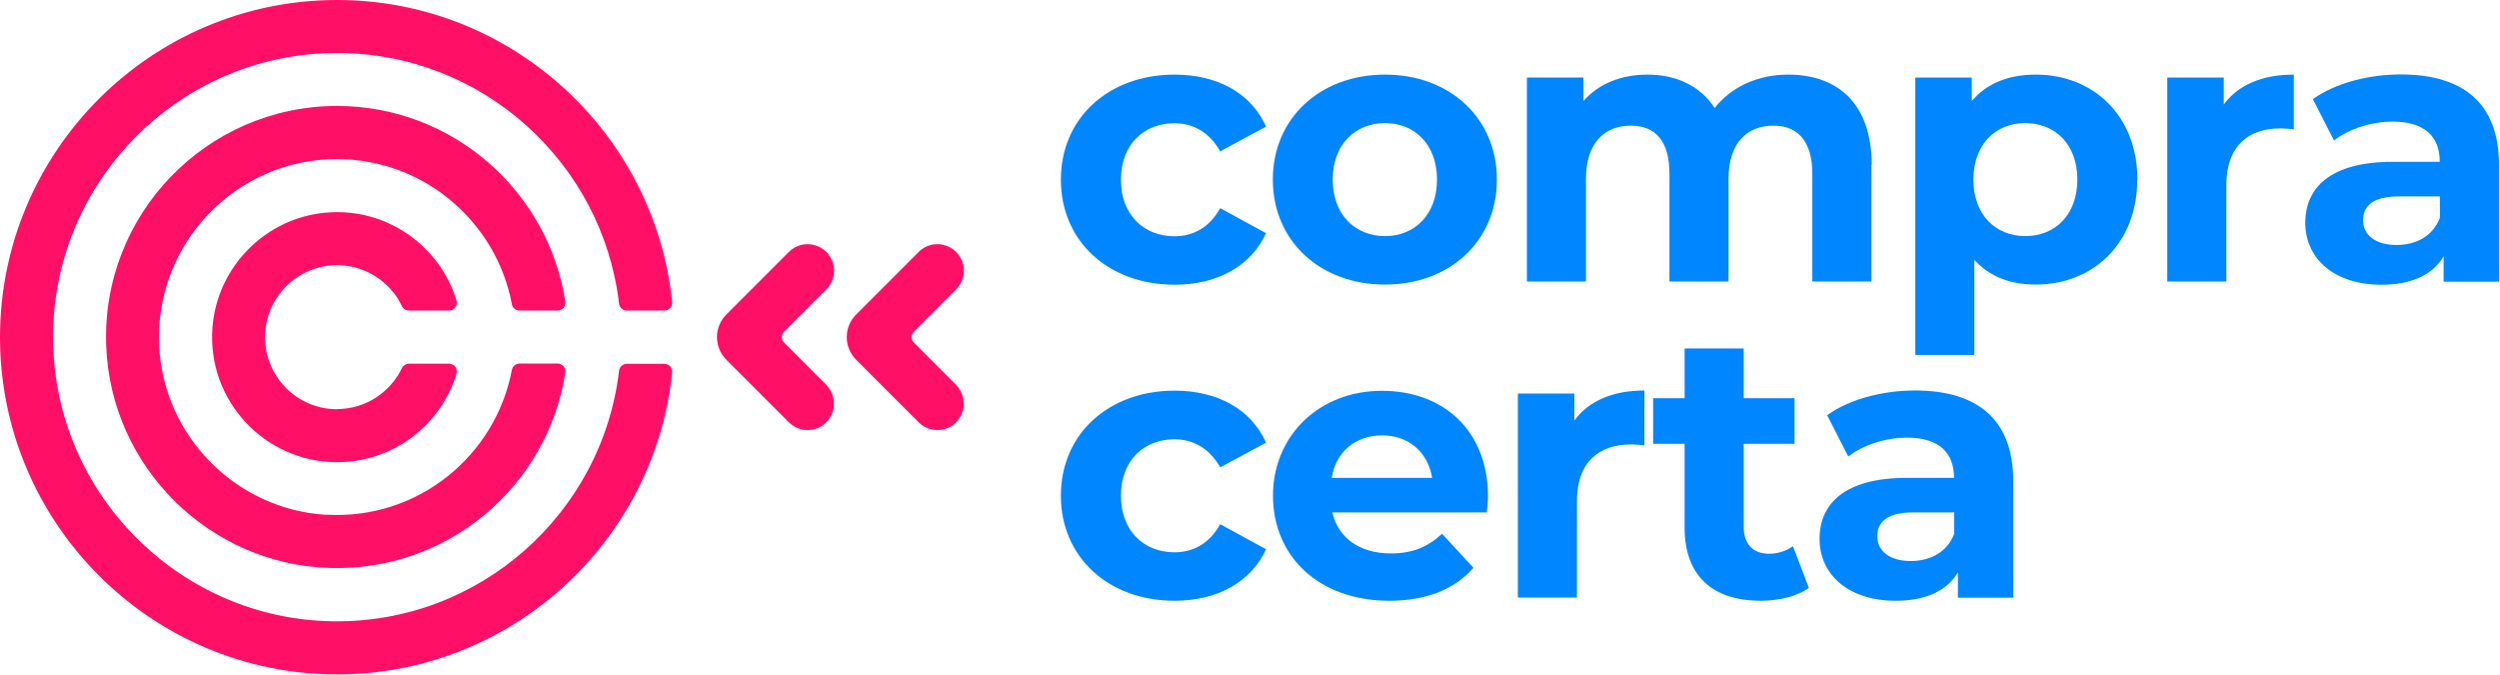
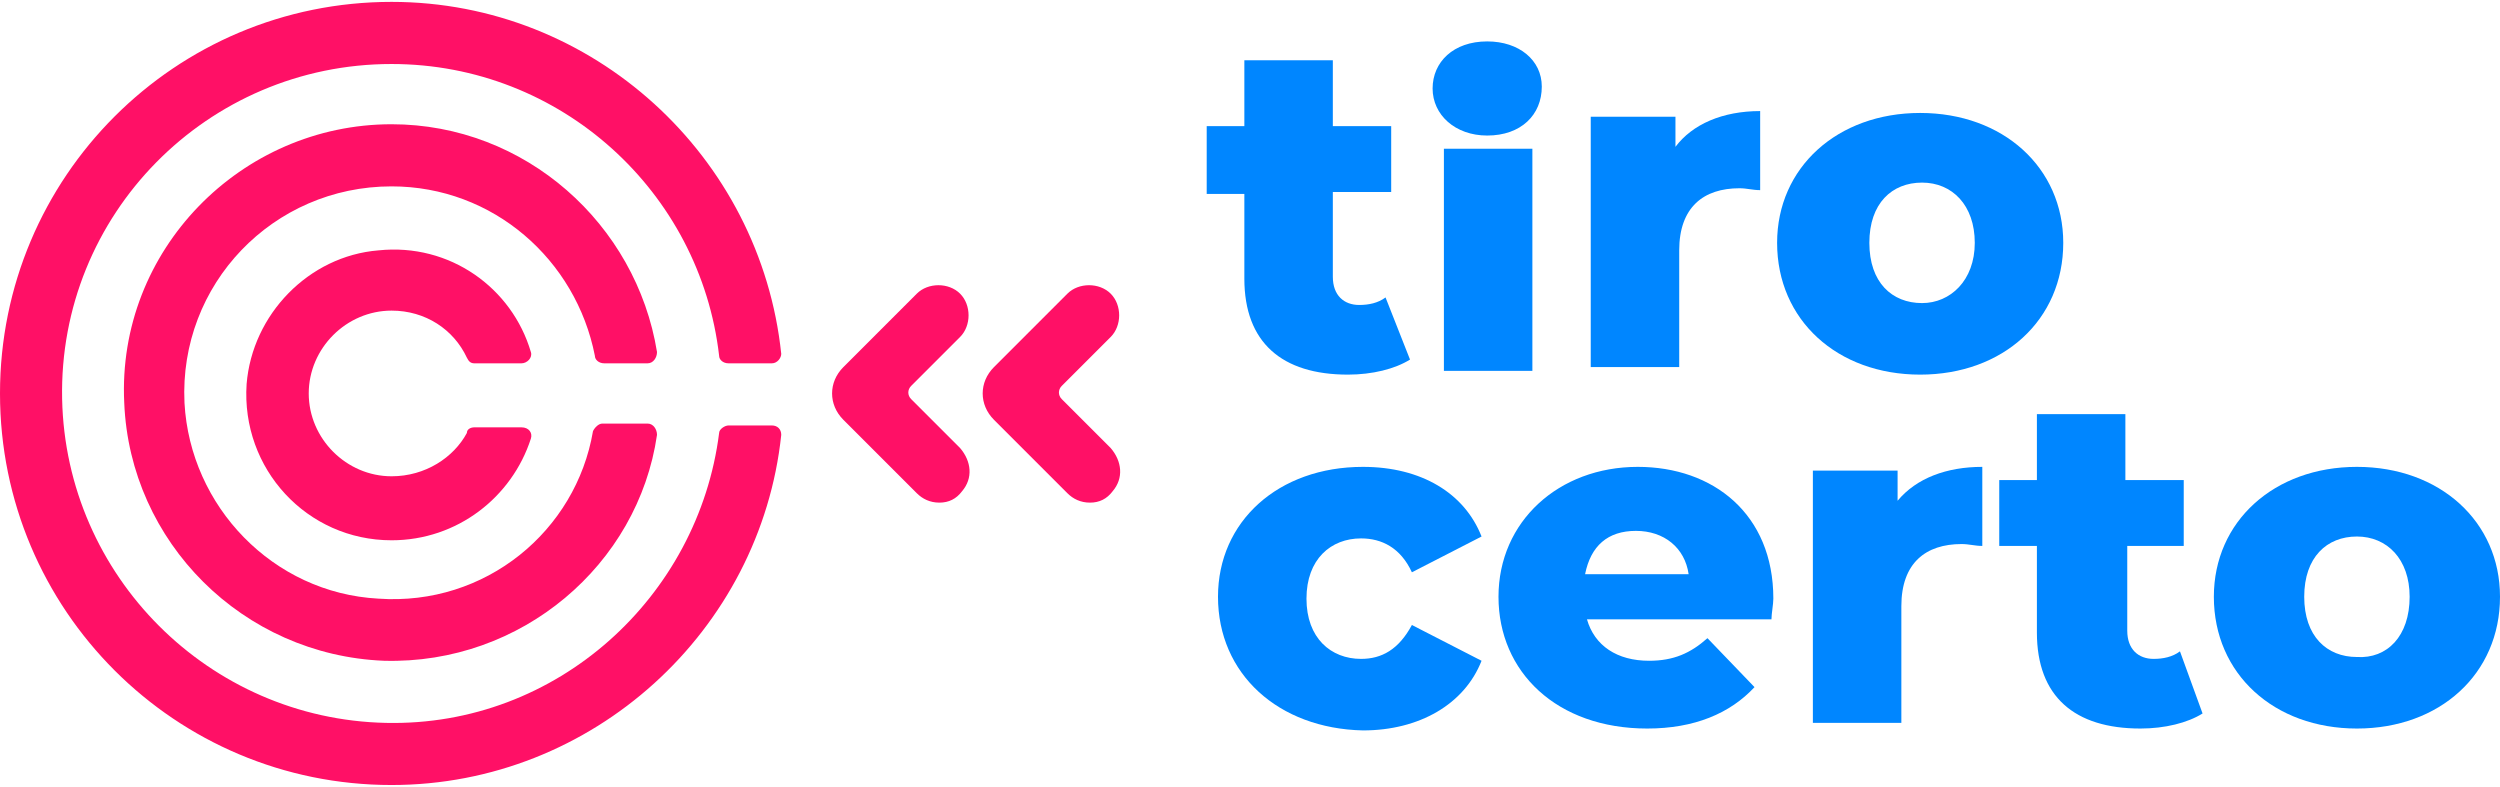
- <svg xmlns="http://www.w3.org/2000/svg" id="uuid-1095f2de-dea5-49f1-a7d4-5c161feb073d" viewBox="0 0 154.81 41.75">
-   <defs>
-     <style>.uuid-2865ae29-2c73-4cee-a5b5-7c873ca429bd{fill:#0086ff;}.uuid-23b49517-0c13-44c8-a491-539df90bbeba{fill:#ff1066;}</style>
-   </defs>
+ <svg xmlns="http://www.w3.org/2000/svg" version="1.1" id="uuid-1095f2de-dea5-49f1-a7d4-5c161feb073d" x="0px" y="0px" viewBox="0 0 132.8 41.8" style="enable-background:new 0 0 132.8 41.8;" xml:space="preserve">
+   <style type="text/css">
+ 	.st0{fill:#FF1066;}
+ 	.st1{fill:#0086FF;}
+ </style>
  <g>
-     <path class="uuid-23b49517-0c13-44c8-a491-539df90bbeba" d="m20.55,38.47c-9.44-.17-17.12-7.88-17.26-17.32C3.14,11.32,11.09,3.28,20.88,3.28c9,0,16.45,6.8,17.47,15.53.03.24.24.42.48.42h2.33c.29,0,.51-.25.48-.54C40.55,8.21,31.65,0,20.88,0,9.37,0,0,9.37,0,20.88s9.37,20.88,20.88,20.88c10.78,0,19.67-8.21,20.76-18.69.03-.29-.19-.54-.48-.54h-2.33c-.24,0-.45.18-.48.42-1.04,8.84-8.65,15.69-17.8,15.52Z" />
-     <path class="uuid-23b49517-0c13-44c8-a491-539df90bbeba" d="m20.22,31.88c-5.59-.33-10.09-4.87-10.36-10.46-.3-6.32,4.75-11.57,11.01-11.57,5.38,0,9.88,3.88,10.84,8.99.04.23.24.39.48.39h2.35c.3,0,.53-.27.48-.56-1.06-6.85-7-12.11-14.14-12.11-8.08,0-14.62,6.73-14.3,14.88.29,7.47,6.37,13.5,13.84,13.73,7.35.23,13.52-5.1,14.6-12.1.05-.29-.18-.56-.48-.56h-2.35c-.23,0-.43.16-.48.39-1,5.32-5.82,9.3-11.49,8.97Z" />
-     <path class="uuid-23b49517-0c13-44c8-a491-539df90bbeba" d="m20.88,25.34c-2.46,0-4.46-2-4.46-4.46s2-4.46,4.46-4.46c1.77,0,3.31,1.04,4.02,2.54.08.17.25.27.44.27h2.48c.33,0,.56-.32.46-.63-1.04-3.38-4.34-5.78-8.12-5.43-3.74.34-6.72,3.38-7,7.12-.34,4.53,3.26,8.33,7.72,8.33,3.48,0,6.43-2.3,7.4-5.47.1-.31-.13-.63-.46-.63h-2.48c-.19,0-.36.11-.44.27-.72,1.5-2.25,2.54-4.02,2.54Z" />
-     <path class="uuid-23b49517-0c13-44c8-a491-539df90bbeba" d="m48.57,21.21c-.18-.18-.18-.48,0-.67l2.62-2.62c.64-.64.64-1.68,0-2.32-.64-.64-1.68-.64-2.32,0l-3.87,3.87c-.78.78-.78,2.03,0,2.81l3.87,3.87c.32.32.74.48,1.16.48.46,0,.92-.19,1.24-.57.57-.66.5-1.66-.12-2.27l-2.58-2.58Z" />
-     <path class="uuid-23b49517-0c13-44c8-a491-539df90bbeba" d="m56.61,21.21c-.18-.18-.18-.48,0-.67l2.62-2.62c.64-.64.64-1.68,0-2.32-.64-.64-1.68-.64-2.32,0l-3.87,3.87c-.78.78-.78,2.03,0,2.81l3.87,3.87c.32.32.74.48,1.16.48.46,0,.92-.19,1.24-.57.57-.66.5-1.66-.12-2.27l-2.58-2.58Z" />
+     <g>
+       <g>
+         <path class="st0" d="M20.5,38.4c-9.4-0.2-17-7.8-17.2-17.2C3.1,11.4,11,3.4,20.8,3.4c9,0,16.4,6.8,17.4,15.5     c0,0.2,0.2,0.4,0.5,0.4H41c0.3,0,0.5-0.3,0.5-0.5C40.4,8.3,31.5,0.1,20.8,0.1C9.3,0.1,0,9.4,0,20.9c0,11.5,9.3,20.8,20.8,20.8     c10.7,0,19.6-8.2,20.7-18.6c0-0.3-0.2-0.5-0.5-0.5h-2.3c-0.2,0-0.5,0.2-0.5,0.4C37.1,31.7,29.6,38.6,20.5,38.4z" />
+       </g>
+       <g>
+         <path class="st0" d="M20.1,31.8c-5.6-0.3-10-4.9-10.3-10.4c-0.3-6.3,4.7-11.5,11-11.5c5.4,0,9.8,3.9,10.8,9     c0,0.2,0.2,0.4,0.5,0.4h2.3c0.3,0,0.5-0.3,0.5-0.6c-1.1-6.8-7-12.1-14.1-12.1c-8,0-14.6,6.7-14.2,14.8     c0.3,7.4,6.3,13.4,13.8,13.7c7.3,0.2,13.5-5.1,14.5-12c0-0.3-0.2-0.6-0.5-0.6H32c-0.2,0-0.4,0.2-0.5,0.4     C30.6,28.2,25.8,32.2,20.1,31.8z" />
+       </g>
+       <g>
+         <path class="st0" d="M20.8,25.3c-2.4,0-4.4-2-4.4-4.4s2-4.4,4.4-4.4c1.8,0,3.3,1,4,2.5c0.1,0.2,0.2,0.3,0.4,0.3h2.5     c0.3,0,0.6-0.3,0.5-0.6c-1-3.4-4.3-5.8-8.1-5.4c-3.7,0.3-6.7,3.4-7,7.1c-0.3,4.5,3.2,8.3,7.7,8.3c3.5,0,6.4-2.3,7.4-5.4     c0.1-0.3-0.1-0.6-0.5-0.6h-2.5c-0.2,0-0.4,0.1-0.4,0.3C24.1,24.3,22.6,25.3,20.8,25.3z" />
+       </g>
+       <path class="st0" d="M48.4,21.2c-0.2-0.2-0.2-0.5,0-0.7l2.6-2.6c0.6-0.6,0.6-1.7,0-2.3c-0.6-0.6-1.7-0.6-2.3,0l-3.9,3.9    c-0.8,0.8-0.8,2,0,2.8l3.9,3.9c0.3,0.3,0.7,0.5,1.2,0.5c0.5,0,0.9-0.2,1.2-0.6c0.6-0.7,0.5-1.6-0.1-2.3L48.4,21.2z" />
+       <path class="st0" d="M56.4,21.2c-0.2-0.2-0.2-0.5,0-0.7l2.6-2.6c0.6-0.6,0.6-1.7,0-2.3c-0.6-0.6-1.7-0.6-2.3,0l-3.9,3.9    c-0.8,0.8-0.8,2,0,2.8l3.9,3.9c0.3,0.3,0.7,0.5,1.2,0.5c0.5,0,0.9-0.2,1.2-0.6c0.6-0.7,0.5-1.6-0.1-2.3L56.4,21.2z" />
+     </g>
  </g>
  <g>
-     <path class="uuid-2865ae29-2c73-4cee-a5b5-7c873ca429bd" d="m65.72,11.12c0-3.8,2.94-6.5,7.05-6.5,2.65,0,4.74,1.15,5.66,3.22l-2.84,1.53c-.68-1.2-1.69-1.74-2.84-1.74-1.86,0-3.31,1.29-3.31,3.5s1.46,3.5,3.31,3.5c1.15,0,2.16-.52,2.84-1.74l2.84,1.55c-.92,2.02-3.01,3.19-5.66,3.19-4.11,0-7.05-2.7-7.05-6.5Z" />
-     <path class="uuid-2865ae29-2c73-4cee-a5b5-7c873ca429bd" d="m78.85,11.12c0-3.8,2.93-6.5,6.95-6.5s6.93,2.7,6.93,6.5-2.91,6.5-6.93,6.5-6.95-2.7-6.95-6.5Zm10.17,0c0-2.18-1.39-3.5-3.22-3.5s-3.24,1.31-3.24,3.5,1.41,3.5,3.24,3.5,3.22-1.32,3.22-3.5Z" />
-     <path class="uuid-2865ae29-2c73-4cee-a5b5-7c873ca429bd" d="m115.93,10.2v7.23h-3.66v-6.67c0-2.04-.92-2.98-2.4-2.98-1.64,0-2.79,1.06-2.79,3.31v6.34h-3.66v-6.67c0-2.04-.87-2.98-2.4-2.98-1.62,0-2.77,1.06-2.77,3.31v6.34h-3.66V4.8h3.5v1.46c.94-1.08,2.35-1.64,3.97-1.64,1.76,0,3.26.68,4.16,2.07,1.01-1.29,2.65-2.07,4.56-2.07,3.01,0,5.17,1.74,5.17,5.59Z" />
-     <path class="uuid-2865ae29-2c73-4cee-a5b5-7c873ca429bd" d="m132.4,11.12c0,3.97-2.75,6.5-6.29,6.5-1.57,0-2.86-.49-3.8-1.53v5.89h-3.66V4.8h3.5v1.46c.92-1.1,2.28-1.64,3.97-1.64,3.55,0,6.29,2.54,6.29,6.5Zm-3.71,0c0-2.18-1.38-3.5-3.22-3.5s-3.22,1.31-3.22,3.5,1.38,3.5,3.22,3.5,3.22-1.32,3.22-3.5Z" />
-     <path class="uuid-2865ae29-2c73-4cee-a5b5-7c873ca429bd" d="m142.1,4.62v3.38c-.31-.02-.54-.05-.82-.05-2.02,0-3.36,1.1-3.36,3.52v5.96h-3.66V4.8h3.5v1.67c.89-1.22,2.4-1.85,4.34-1.85Z" />
-     <path class="uuid-2865ae29-2c73-4cee-a5b5-7c873ca429bd" d="m154.81,10.23v7.21h-3.43v-1.57c-.68,1.15-2,1.76-3.85,1.76-2.96,0-4.72-1.64-4.72-3.83s1.57-3.78,5.42-3.78h2.91c0-1.57-.94-2.49-2.91-2.49-1.34,0-2.72.45-3.64,1.17l-1.31-2.56c1.38-.99,3.43-1.53,5.45-1.53,3.85,0,6.08,1.78,6.08,5.61Zm-3.66,3.22v-1.29h-2.51c-1.71,0-2.25.63-2.25,1.48,0,.92.77,1.53,2.07,1.53,1.22,0,2.28-.56,2.7-1.71Z" />
-     <path class="uuid-2865ae29-2c73-4cee-a5b5-7c873ca429bd" d="m65.72,30.69c0-3.8,2.94-6.5,7.05-6.5,2.65,0,4.74,1.15,5.66,3.22l-2.84,1.53c-.68-1.2-1.69-1.74-2.84-1.74-1.86,0-3.31,1.29-3.31,3.5s1.46,3.5,3.31,3.5c1.15,0,2.16-.52,2.84-1.74l2.84,1.55c-.92,2.02-3.01,3.19-5.66,3.19-4.11,0-7.05-2.7-7.05-6.5Z" />
-     <path class="uuid-2865ae29-2c73-4cee-a5b5-7c873ca429bd" d="m92.1,31.73h-9.56c.35,1.57,1.69,2.54,3.62,2.54,1.34,0,2.3-.4,3.17-1.22l1.95,2.11c-1.17,1.34-2.94,2.04-5.21,2.04-4.37,0-7.21-2.75-7.21-6.5s2.89-6.5,6.74-6.5,6.58,2.49,6.58,6.55c0,.28-.05.68-.07.99Zm-9.6-2.14h6.22c-.26-1.6-1.46-2.63-3.1-2.63s-2.87,1.01-3.12,2.63Z" />
-     <path class="uuid-2865ae29-2c73-4cee-a5b5-7c873ca429bd" d="m101.87,24.19v3.38c-.31-.02-.54-.05-.82-.05-2.02,0-3.36,1.1-3.36,3.52v5.96h-3.66v-12.63h3.5v1.67c.89-1.22,2.4-1.86,4.34-1.86Z" />
-     <path class="uuid-2865ae29-2c73-4cee-a5b5-7c873ca429bd" d="m112.06,36.4c-.75.54-1.86.8-2.98.8-2.98,0-4.72-1.53-4.72-4.53v-5.19h-1.95v-2.82h1.95v-3.08h3.66v3.08h3.15v2.82h-3.15v5.14c0,1.08.59,1.67,1.57,1.67.54,0,1.08-.17,1.48-.47l.99,2.58Z" />
-     <path class="uuid-2865ae29-2c73-4cee-a5b5-7c873ca429bd" d="m124.72,29.8v7.21h-3.43v-1.57c-.68,1.15-2,1.76-3.85,1.76-2.96,0-4.72-1.64-4.72-3.83s1.57-3.78,5.42-3.78h2.91c0-1.57-.94-2.49-2.91-2.49-1.34,0-2.72.45-3.64,1.17l-1.31-2.56c1.38-.99,3.43-1.53,5.45-1.53,3.85,0,6.08,1.79,6.08,5.61Zm-3.66,3.22v-1.29h-2.51c-1.71,0-2.25.63-2.25,1.48,0,.92.77,1.53,2.07,1.53,1.22,0,2.28-.56,2.7-1.71Z" />
+     <path class="st1" d="M74.9,19.1c-0.8,0.5-2,0.8-3.3,0.8c-3.5,0-5.5-1.7-5.5-5.1v-4.5h-2V6.7h2V3.2h4.7v3.5h3.1v3.5h-3.1v4.5   c0,1,0.6,1.5,1.4,1.5c0.5,0,1-0.1,1.4-0.4L74.9,19.1z" />
+     <path class="st1" d="M76.1,4.7c0-1.4,1.1-2.5,2.9-2.5c1.7,0,2.9,1,2.9,2.4c0,1.5-1.1,2.6-2.9,2.6C77.3,7.2,76.1,6.1,76.1,4.7z    M76.7,7.9h4.7v11.8h-4.7V7.9z" />
+     <path class="st1" d="M93.5,5.9v4.2c-0.4,0-0.7-0.1-1.1-0.1c-1.9,0-3.2,1-3.2,3.3v6.2h-4.7V6.2h4.5v1.6C89.9,6.6,91.5,5.9,93.5,5.9z   " />
+     <path class="st1" d="M94.4,12.9c0-4,3.2-6.9,7.6-6.9c4.4,0,7.6,2.9,7.6,6.9c0,4.1-3.2,7-7.6,7C97.6,19.9,94.4,17,94.4,12.9z    M104.9,12.9c0-2-1.2-3.2-2.8-3.2c-1.6,0-2.8,1.1-2.8,3.2c0,2.1,1.2,3.2,2.8,3.2C103.6,16.1,104.9,14.9,104.9,12.9z" />
+     <path class="st1" d="M64.7,31.7c0-4,3.2-6.9,7.7-6.9c3.1,0,5.4,1.4,6.3,3.7l-3.7,1.9c-0.6-1.3-1.6-1.8-2.7-1.8   c-1.6,0-2.9,1.1-2.9,3.2c0,2.1,1.3,3.2,2.9,3.2c1.1,0,2-0.5,2.7-1.8l3.7,1.9c-0.9,2.3-3.3,3.7-6.3,3.7   C67.9,38.7,64.7,35.8,64.7,31.7z" />
+     <path class="st1" d="M94.1,32.9h-9.8c0.4,1.4,1.6,2.2,3.3,2.2c1.3,0,2.2-0.4,3.1-1.2l2.5,2.6c-1.3,1.4-3.2,2.2-5.7,2.2   c-4.8,0-7.9-3-7.9-7c0-4,3.2-6.9,7.4-6.9c4,0,7.2,2.5,7.2,7C94.2,32.1,94.1,32.6,94.1,32.9z M84.2,30.5h5.5   c-0.2-1.4-1.3-2.3-2.8-2.3S84.5,29,84.2,30.5z" />
+     <path class="st1" d="M105.3,24.8V29c-0.4,0-0.7-0.1-1.1-0.1c-1.9,0-3.2,1-3.2,3.3v6.2h-4.7V25h4.5v1.6   C101.8,25.4,103.4,24.8,105.3,24.8z" />
+     <path class="st1" d="M117,37.9c-0.8,0.5-2,0.8-3.3,0.8c-3.5,0-5.5-1.7-5.5-5.1V29h-2v-3.5h2V22h4.7v3.5h3.1V29H113v4.5   c0,1,0.6,1.5,1.4,1.5c0.5,0,1-0.1,1.4-0.4L117,37.9z" />
+     <path class="st1" d="M117.6,31.7c0-4,3.2-6.9,7.6-6.9c4.4,0,7.6,2.9,7.6,6.9c0,4.1-3.2,7-7.6,7C120.8,38.7,117.6,35.8,117.6,31.7z    M128,31.7c0-2-1.2-3.2-2.8-3.2c-1.6,0-2.8,1.1-2.8,3.2c0,2.1,1.2,3.2,2.8,3.2C126.8,35,128,33.8,128,31.7z" />
  </g>
</svg>
